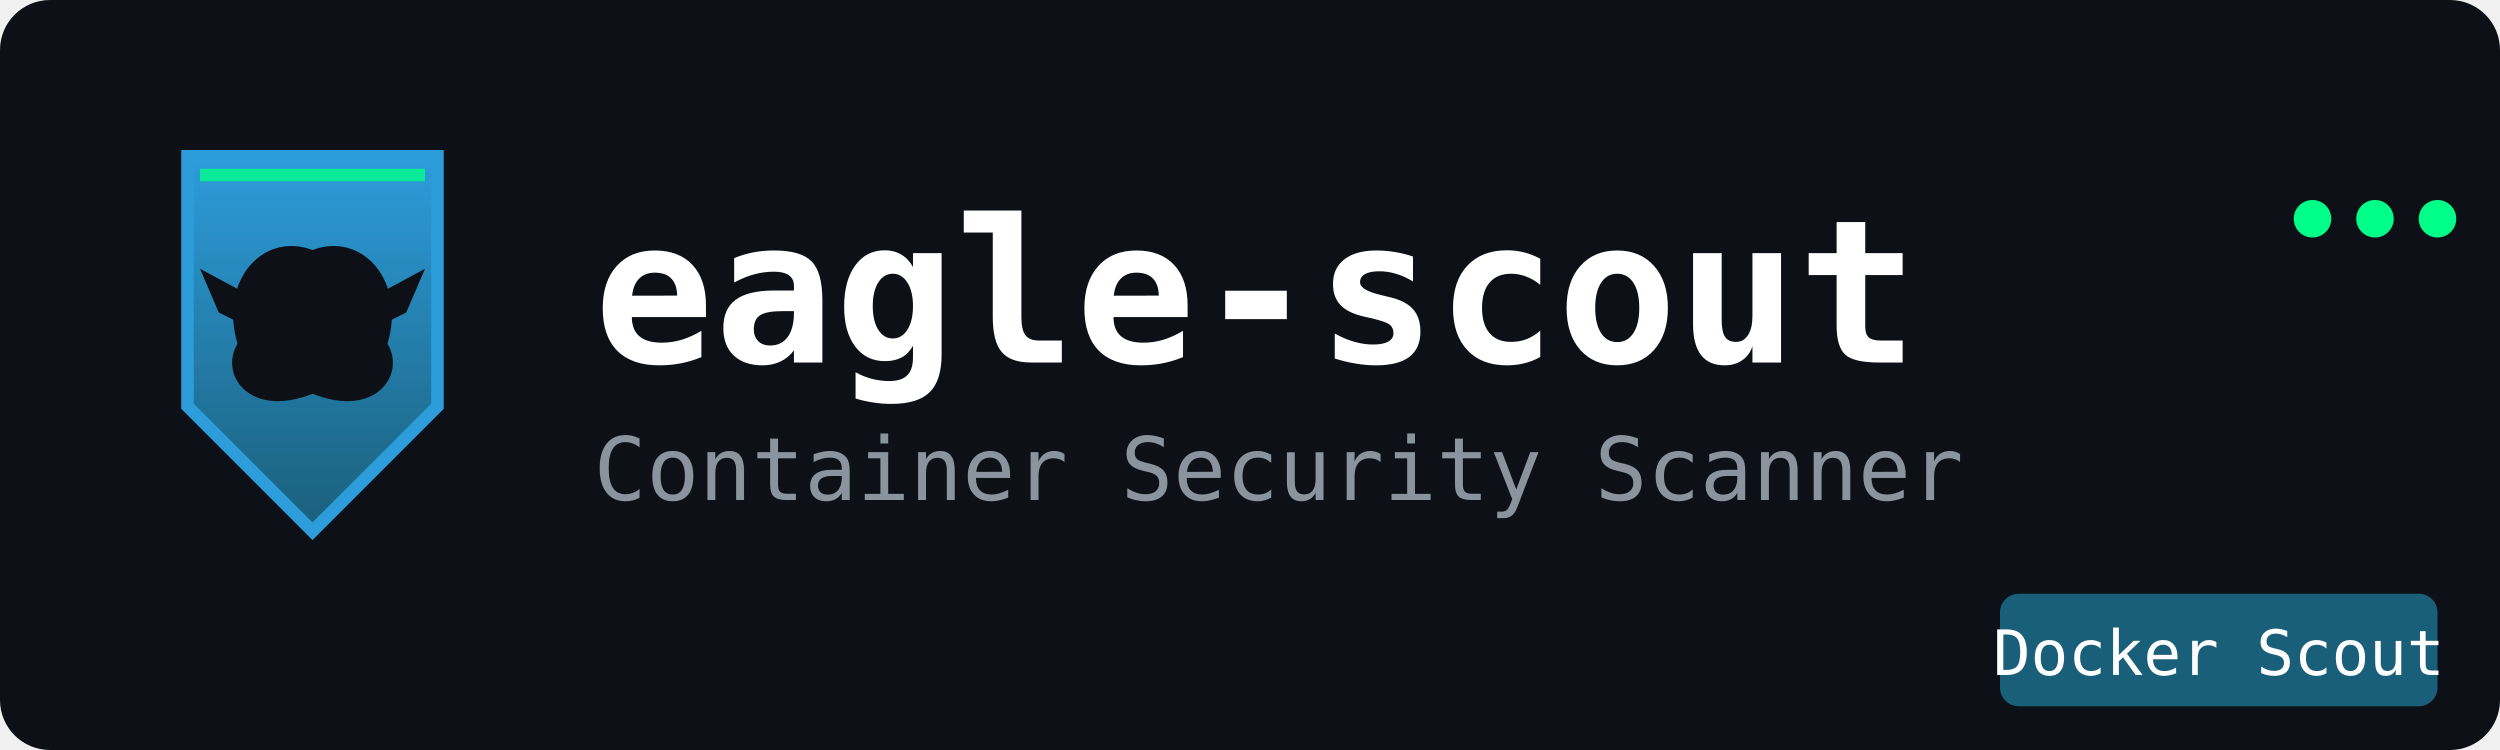
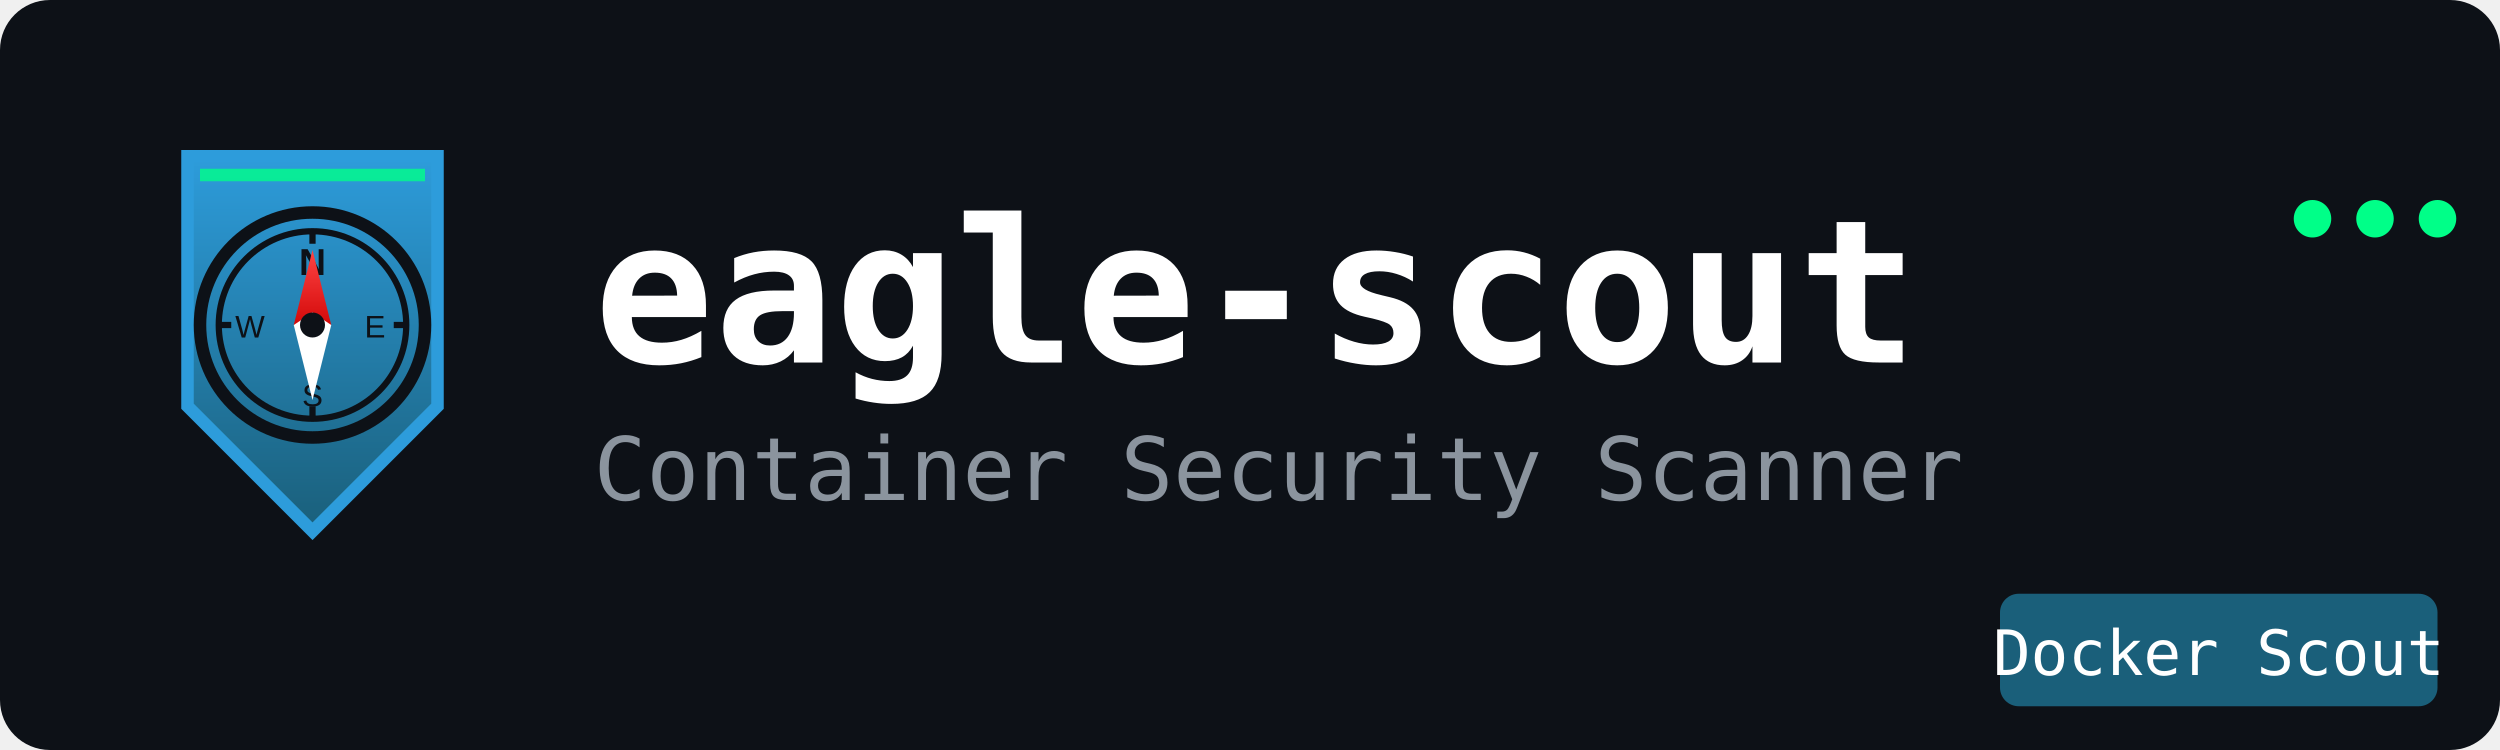
<svg xmlns="http://www.w3.org/2000/svg" viewBox="0 0 400 120">
  <defs>
-     <linearGradient id="eagleGrad" x1="0%" y1="0%" x2="100%" y2="100%">
-       <stop offset="0%" style="stop-color:#1a5f7a;stop-opacity:1" />
-       <stop offset="100%" style="stop-color:#086f83;stop-opacity:1" />
-     </linearGradient>
    <linearGradient id="shieldGrad" x1="0%" y1="0%" x2="0%" y2="100%">
      <stop offset="0%" style="stop-color:#2d9cdb;stop-opacity:1" />
      <stop offset="100%" style="stop-color:#1a5f7a;stop-opacity:1" />
+     </linearGradient>
+     <linearGradient id="needleGrad" x1="0%" y1="0%" x2="0%" y2="100%">
+       <stop offset="0%" style="stop-color:#ff4444;stop-opacity:1" />
+       <stop offset="100%" style="stop-color:#cc0000;stop-opacity:1" />
    </linearGradient>
  </defs>
  <rect width="400" height="120" fill="#0d1117" rx="8" />
  <path d="M30 25 L70 25 L70 65 L50 85 L30 65 Z" fill="url(#shieldGrad)" stroke="#2d9cdb" stroke-width="2">
    <animate attributeName="opacity" values="0.8;1;0.8" dur="2s" repeatCount="indefinite" />
  </path>
-   <g transform="translate(50, 55)">
-     <path d="M0 -15 C-8 -18 -15 -10 -12 0 C-15 5 -10 12 0 8 C10 12 15 5 12 0 C15 -10 8 -18 0 -15" fill="#0d1117" stroke="none">
-       <animate attributeName="d" values="M0 -15 C-8 -18 -15 -10 -12 0 C-15 5 -10 12 0 8 C10 12 15 5 12 0 C15 -10 8 -18 0 -15;                        M0 -15 C-10 -20 -18 -10 -14 0 C-18 5 -12 14 0 10 C12 14 18 5 14 0 C18 -10 10 -20 0 -15;                        M0 -15 C-8 -18 -15 -10 -12 0 C-15 5 -10 12 0 8 C10 12 15 5 12 0 C15 -10 8 -18 0 -15" dur="3s" repeatCount="indefinite" />
-     </path>
-     <path d="M-5 -5 L-18 -12 L-15 -5 L-5 0" fill="#0d1117">
-       <animate attributeName="d" values="M-5 -5 L-18 -12 L-15 -5 L-5 0;M-5 -5 L-20 -15 L-17 -5 L-5 0;M-5 -5 L-18 -12 L-15 -5 L-5 0" dur="1.5s" repeatCount="indefinite" />
-     </path>
-     <path d="M5 -5 L18 -12 L15 -5 L5 0" fill="#0d1117">
-       <animate attributeName="d" values="M5 -5 L18 -12 L15 -5 L5 0;M5 -5 L20 -15 L17 -5 L5 0;M5 -5 L18 -12 L15 -5 L5 0" dur="1.5s" repeatCount="indefinite" />
-     </path>
+   <g transform="translate(50, 52)">
+     <circle cx="0" cy="0" r="18" fill="none" stroke="#0d1117" stroke-width="2" />
+     <circle cx="0" cy="0" r="15" fill="none" stroke="#0d1117" stroke-width="1" />
+     <text x="0" y="-8" font-family="Arial, sans-serif" font-size="6" font-weight="bold" fill="#0d1117" text-anchor="middle">N</text>
+     <text x="0" y="13" font-family="Arial, sans-serif" font-size="5" fill="#0d1117" text-anchor="middle">S</text>
+     <text x="10" y="2" font-family="Arial, sans-serif" font-size="5" fill="#0d1117" text-anchor="middle">E</text>
+     <text x="-10" y="2" font-family="Arial, sans-serif" font-size="5" fill="#0d1117" text-anchor="middle">W</text>
+     <line x1="0" y1="-15" x2="0" y2="-13" stroke="#0d1117" stroke-width="1" />
+     <line x1="0" y1="15" x2="0" y2="13" stroke="#0d1117" stroke-width="1" />
+     <line x1="-15" y1="0" x2="-13" y2="0" stroke="#0d1117" stroke-width="1" />
+     <line x1="15" y1="0" x2="13" y2="0" stroke="#0d1117" stroke-width="1" />
+     <g>
+       <animateTransform attributeName="transform" type="rotate" values="0;8;-8;5;-5;2;-2;0" dur="4s" repeatCount="indefinite" />
+       <polygon points="0,-12 -3,0 0,2 3,0" fill="url(#needleGrad)" />
+       <polygon points="0,12 -3,0 0,-2 3,0" fill="#ffffff" />
+     </g>
+     <circle cx="0" cy="0" r="2" fill="#0d1117" />
  </g>
  <rect x="32" y="27" width="36" height="2" fill="#00ff88" opacity="0.8">
    <animate attributeName="y" values="27;80;27" dur="2s" repeatCount="indefinite" />
    <animate attributeName="opacity" values="0.8;0.3;0.8" dur="2s" repeatCount="indefinite" />
  </rect>
  <text x="95" y="58" font-family="Monaco, Consolas, monospace" font-size="32" font-weight="bold" fill="#ffffff">
    eagle-scout
  </text>
  <text x="95" y="80" font-family="Monaco, Consolas, monospace" font-size="14" fill="#8b949e">
    Container Security Scanner
  </text>
  <g transform="translate(320, 95)">
    <rect x="0" y="0" width="70" height="18" rx="3" fill="#1a5f7a" />
    <text x="35" y="13" font-family="Monaco, Consolas, monospace" font-size="10" fill="#ffffff" text-anchor="middle">
      Docker Scout
    </text>
  </g>
  <circle cx="370" cy="35" r="3" fill="#00ff88">
    <animate attributeName="opacity" values="1;0.3;1" dur="1s" repeatCount="indefinite" />
  </circle>
  <circle cx="380" cy="35" r="3" fill="#00ff88">
    <animate attributeName="opacity" values="0.3;1;0.3" dur="1s" repeatCount="indefinite" />
  </circle>
  <circle cx="390" cy="35" r="3" fill="#00ff88">
    <animate attributeName="opacity" values="1;0.3;1" dur="1s" repeatCount="indefinite" begin="0.5s" />
  </circle>
</svg>
